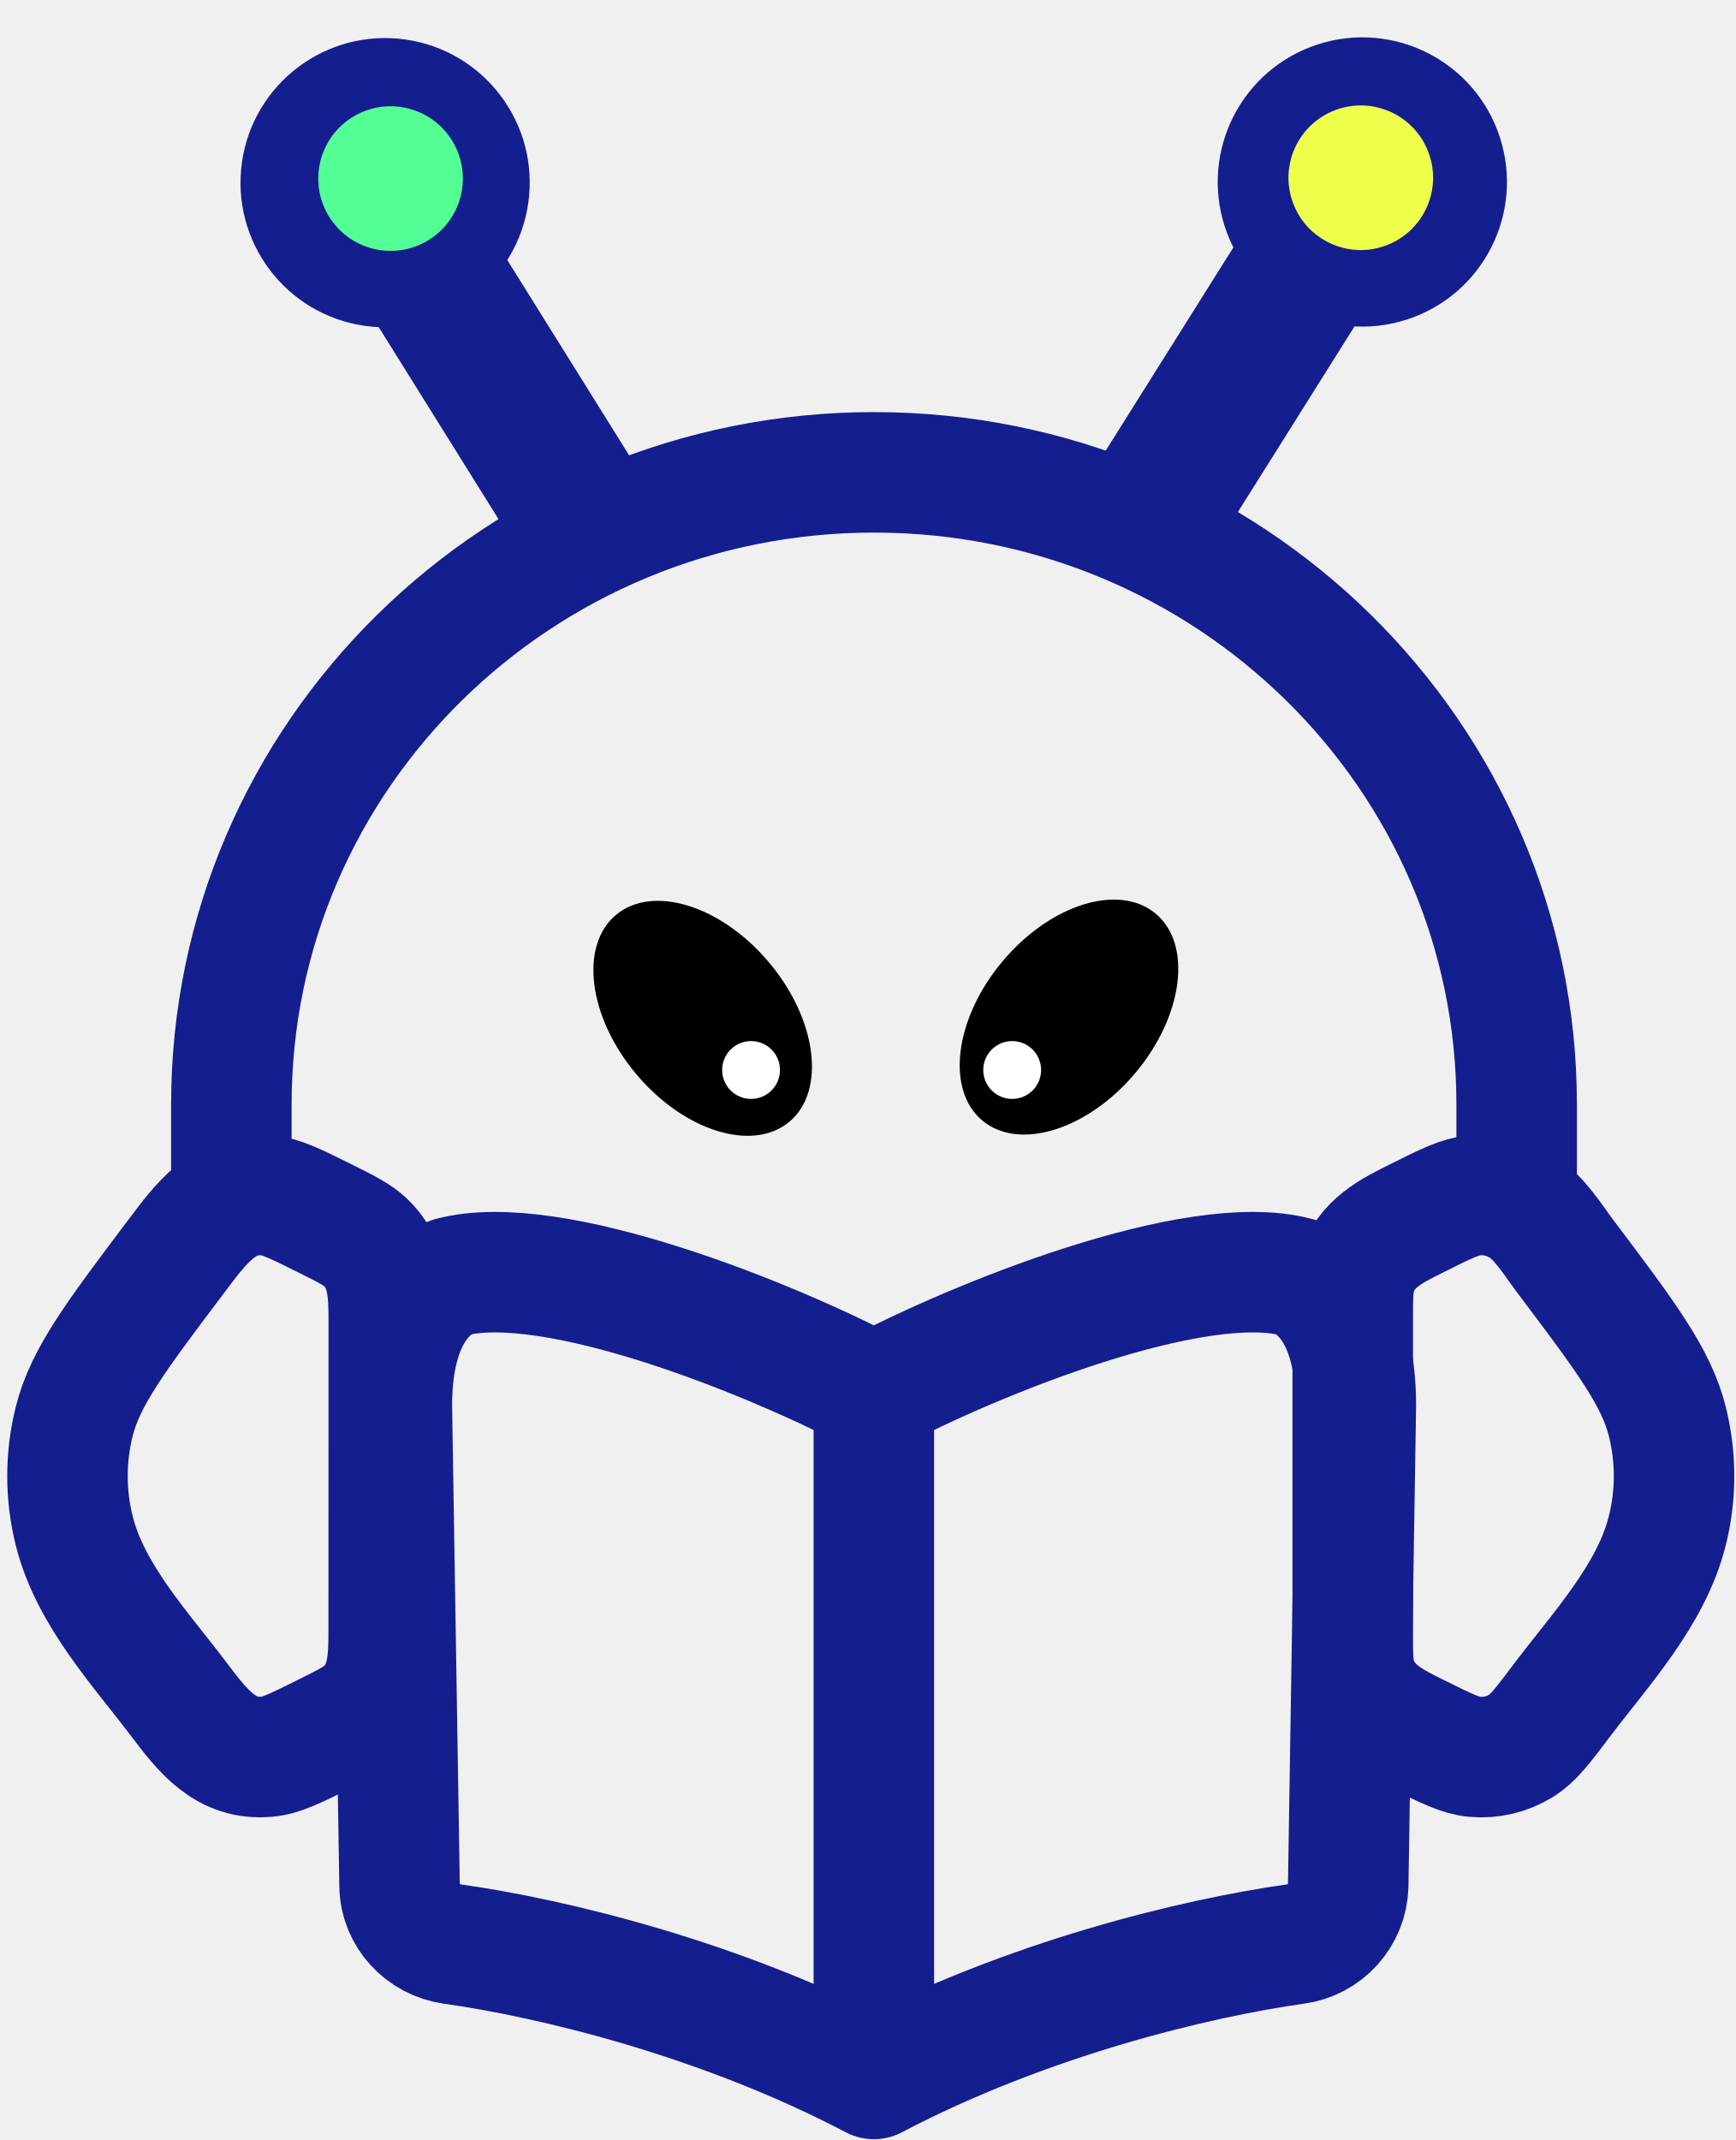
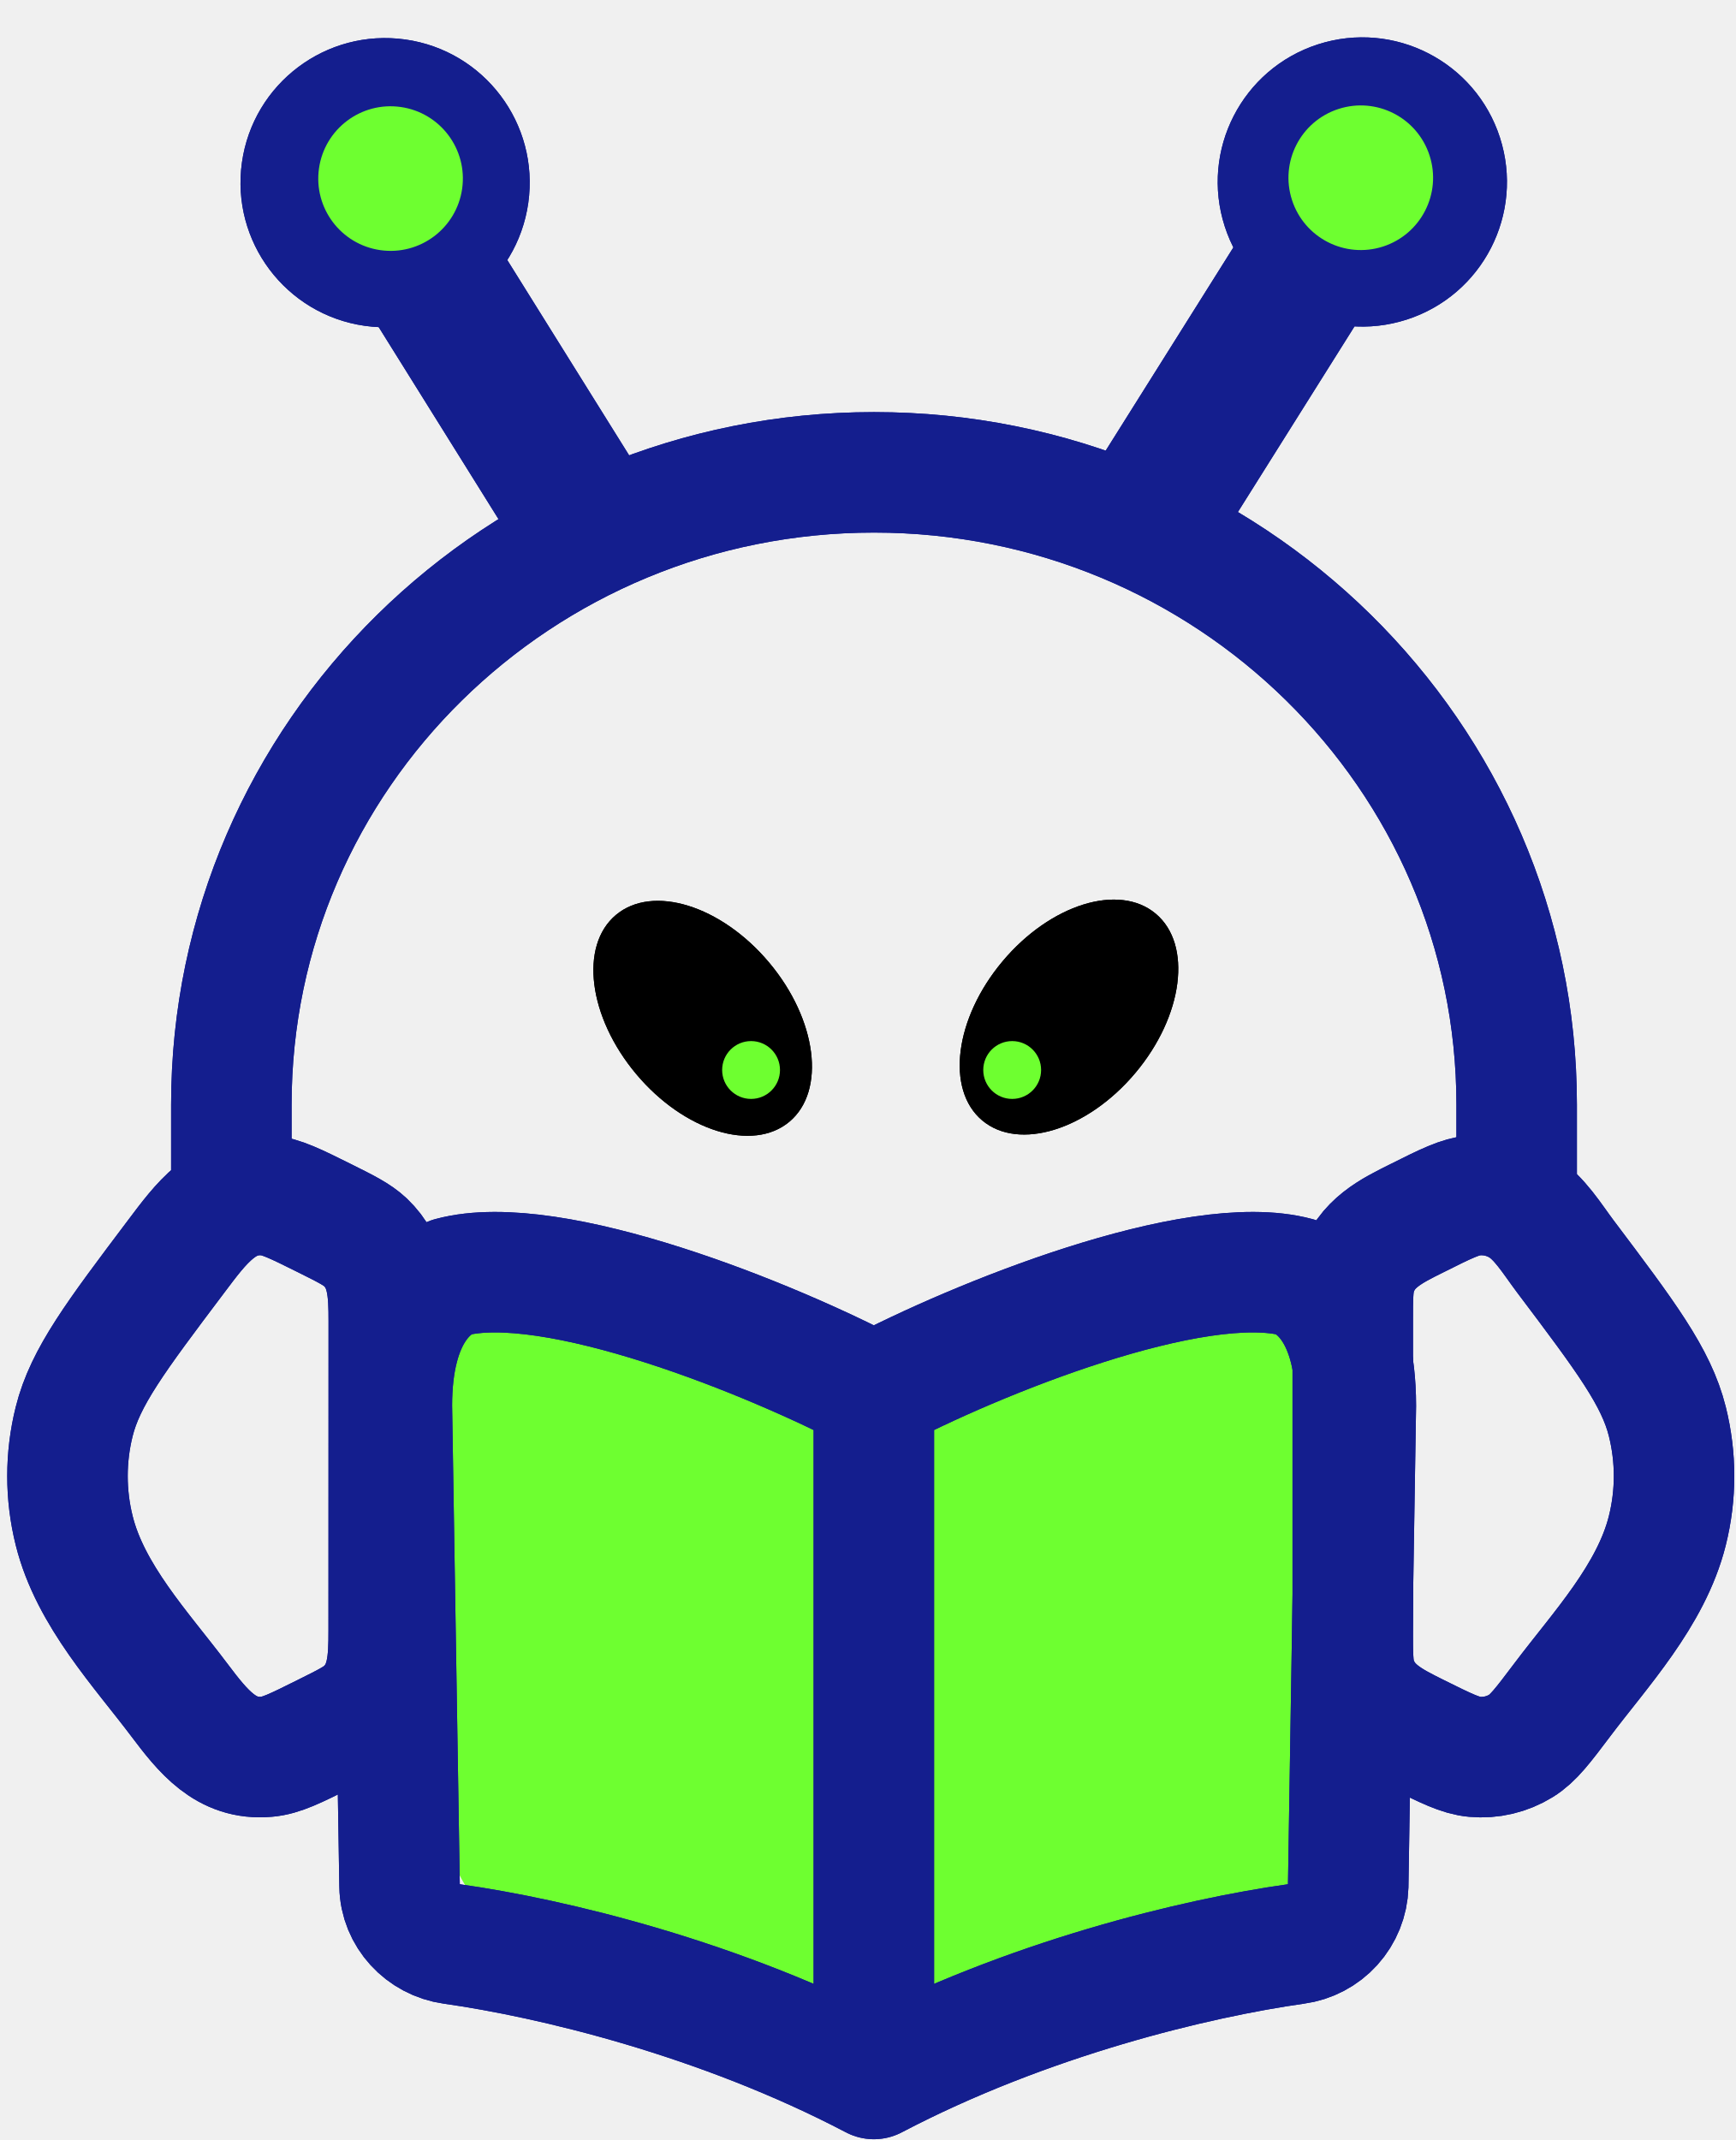
<svg xmlns="http://www.w3.org/2000/svg" width="180" height="222" viewBox="0 0 180 222" fill="none">
+   <path d="M89 165.5C81 184 104 226.5 60 202.5C47.85 202.5 43 189.5 43 165.5C43 146.5 46.5 128 60 137C73.5 140.5 92 144 89 165.5Z" fill="#6EFF30" />
+   <path d="M95 167.5C95 188 81.5 226 120.465 200C145 198 136 187.106 136 167.5C136 147.894 143 128.5 117.5 139.5C105.35 139.5 88.5 146 95 167.5Z" fill="#6EFF30" />
  <path d="M140.33 137.117C140.33 134.6 140.33 133.342 140.68 132.217C141.68 128.958 144.346 127.692 147.005 126.367C149.996 124.867 151.496 124.125 152.971 124C154.654 123.847 156.34 124.241 157.78 125.125C159.696 126.292 161.021 128.525 162.38 130.333C168.671 138.683 171.813 142.858 172.963 147.467C173.892 151.182 173.892 155.068 172.963 158.783C171.288 165.5 165.988 171.125 162.063 176.342C160.055 179.008 159.046 180.342 157.78 181.117C156.341 182.003 154.655 182.401 152.971 182.25C151.496 182.117 149.996 181.367 147.005 179.883C144.338 178.55 141.688 177.292 140.671 174.025C140.33 172.9 140.33 171.642 140.33 169.125V137.117ZM40.33 137.125C40.33 133.95 40.246 131.1 37.905 128.867C37.047 128.058 35.913 127.492 33.655 126.367C30.655 124.875 29.163 124.133 27.68 124C23.238 123.608 20.846 126.925 18.28 130.333C11.988 138.683 8.846 142.858 7.696 147.467C6.768 151.182 6.768 155.068 7.696 158.783C9.363 165.5 14.671 171.125 18.596 176.342C21.072 179.625 23.43 182.625 27.68 182.242C29.163 182.117 30.663 181.367 33.655 179.875C35.913 178.75 37.047 178.192 37.905 177.375C40.246 175.15 40.322 172.292 40.322 169.125L40.33 137.125Z" stroke="#141E8E" stroke-width="12.5" stroke-linecap="round" stroke-linejoin="round" />
  <path d="M157.333 123.967V114.583C157.333 78.367 127.475 49 90.667 49C53.858 49 24 78.367 24 114.583V123.958M90.65 144.5C80.267 139 57.317 129.658 46.783 132.5C44.783 133.333 40.65 136.208 40.65 145.825L41.45 195.633C41.5 198.717 43.883 201.242 46.9 201.667C57.175 203.117 74.667 207.283 90.65 215.667M90.65 144.5V215.667M90.65 144.5C101.025 139 123.983 129.658 134.517 132.5C136.517 133.333 140.65 136.208 140.65 145.825L139.858 195.633C139.812 197.122 139.239 198.545 138.241 199.65C137.243 200.755 135.884 201.47 134.408 201.667C124.133 203.117 106.633 207.283 90.65 215.667" stroke="#141E8E" stroke-width="12.5" stroke-linecap="round" stroke-linejoin="round" />
  <path d="M79.788 99.854C84.758 105.777 85.7 113.169 81.892 116.364C78.085 119.559 70.969 117.347 65.999 111.424C61.029 105.501 60.087 98.109 63.894 94.914C67.702 91.719 74.818 93.931 79.788 99.854Z" fill="black" />
  <path d="M117.788 111.295C112.818 117.218 105.702 119.429 101.894 116.234C98.087 113.039 99.029 105.648 103.999 99.725C108.969 93.802 116.085 91.59 119.892 94.785C123.7 97.98 122.758 105.372 117.788 111.295Z" fill="black" />
  <circle cx="77.913" cy="111" r="3" fill="white" />
  <path d="M108 111C108 112.657 106.657 114 105 114C103.343 114 102 112.657 102 111C102 109.343 103.343 108 105 108C106.657 108 108 109.343 108 111Z" fill="white" />
  <rect x="35.631" y="28.078" width="15" height="38.545" transform="rotate(-31.9605 35.6313 28.0778)" fill="#141E8E" />
  <circle cx="39.95" cy="18.95" r="15" transform="rotate(8.03952 39.9505 18.9504)" fill="#141E8E" />
  <circle cx="40.516" cy="18.525" r="7.5" transform="rotate(8.03952 40.5156 18.5253)" fill="#53FF95" />
  <rect x="131.505" y="20" width="15" height="38.545" transform="rotate(32.1389 131.505 20)" fill="#141E8E" />
  <circle cx="141.324" cy="18.878" r="15" transform="rotate(72.1389 141.324 18.8777)" fill="#141E8E" />
  <circle cx="141.162" cy="18.439" r="7.5" transform="rotate(72.1389 141.162 18.4389)" fill="#EDFF4A" />
+   <path d="M140.33 137.117C140.33 134.6 140.33 133.342 140.68 132.217C141.68 128.958 144.346 127.692 147.005 126.367C149.996 124.867 151.496 124.125 152.971 124C154.654 123.847 156.34 124.241 157.78 125.125C159.696 126.292 161.021 128.525 162.38 130.333C168.671 138.683 171.813 142.858 172.963 147.467C173.892 151.182 173.892 155.068 172.963 158.783C171.288 165.5 165.988 171.125 162.063 176.342C160.055 179.008 159.046 180.342 157.78 181.117C156.341 182.003 154.655 182.401 152.971 182.25C151.496 182.117 149.996 181.367 147.005 179.883C144.338 178.55 141.688 177.292 140.671 174.025C140.33 172.9 140.33 171.642 140.33 169.125V137.117ZM40.33 137.125C40.33 133.95 40.246 131.1 37.905 128.867C37.047 128.058 35.913 127.492 33.655 126.367C30.655 124.875 29.163 124.133 27.68 124C23.238 123.608 20.846 126.925 18.28 130.333C11.988 138.683 8.846 142.858 7.696 147.467C6.768 151.182 6.768 155.068 7.696 158.783C9.363 165.5 14.671 171.125 18.596 176.342C21.072 179.625 23.43 182.625 27.68 182.242C29.163 182.117 30.663 181.367 33.655 179.875C35.913 178.75 37.047 178.192 37.905 177.375C40.246 175.15 40.322 172.292 40.322 169.125L40.33 137.125Z" stroke="#141E8E" stroke-width="12.5" stroke-linecap="round" stroke-linejoin="round" />
+   <path d="M157.333 123.967V114.583C157.333 78.367 127.475 49 90.667 49C53.858 49 24 78.367 24 114.583V123.958M90.65 144.5C80.267 139 57.317 129.658 46.783 132.5C44.783 133.333 40.65 136.208 40.65 145.825L41.45 195.633C41.5 198.717 43.883 201.242 46.9 201.667C57.175 203.117 74.667 207.283 90.65 215.667M90.65 144.5V215.667M90.65 144.5C101.025 139 123.983 129.658 134.517 132.5C136.517 133.333 140.65 136.208 140.65 145.825L139.858 195.633C139.812 197.122 139.239 198.545 138.241 199.65C137.243 200.755 135.884 201.47 134.408 201.667C124.133 203.117 106.633 207.283 90.65 215.667" stroke="#141E8E" stroke-width="12.5" stroke-linecap="round" stroke-linejoin="round" />
+   <path d="M79.788 99.854C84.758 105.777 85.7 113.169 81.892 116.364C78.085 119.559 70.969 117.347 65.999 111.424C61.029 105.501 60.087 98.109 63.894 94.914C67.702 91.719 74.818 93.931 79.788 99.854Z" fill="black" />
+   <path d="M117.788 111.295C112.818 117.218 105.702 119.429 101.894 116.234C98.087 113.039 99.029 105.648 103.999 99.725C108.969 93.802 116.085 91.59 119.892 94.785C123.7 97.98 122.758 105.372 117.788 111.295Z" fill="black" />
+   <circle cx="77.913" cy="111" r="3" fill="#6EFF30" />
+   <path d="M108 111C108 112.657 106.657 114 105 114C103.343 114 102 112.657 102 111C102 109.343 103.343 108 105 108C106.657 108 108 109.343 108 111Z" fill="#6EFF30" />
+   <rect x="35.631" y="28.078" width="15" height="38.545" transform="rotate(-31.9605 35.6313 28.0778)" fill="#141E8E" />
+   <circle cx="39.95" cy="18.95" r="15" transform="rotate(8.03952 39.9505 18.9504)" fill="#141E8E" />
+   <circle cx="40.516" cy="18.525" r="7.5" transform="rotate(8.03952 40.5156 18.5253)" fill="#6EFF30" />
+   <rect x="131.505" y="20" width="15" height="38.545" transform="rotate(32.1389 131.505 20)" fill="#141E8E" />
+   <circle cx="141.324" cy="18.878" r="15" transform="rotate(72.1389 141.324 18.8777)" fill="#141E8E" />
+   <circle cx="141.162" cy="18.439" r="7.5" transform="rotate(72.1389 141.162 18.4389)" fill="#6EFF30" />
</svg>
